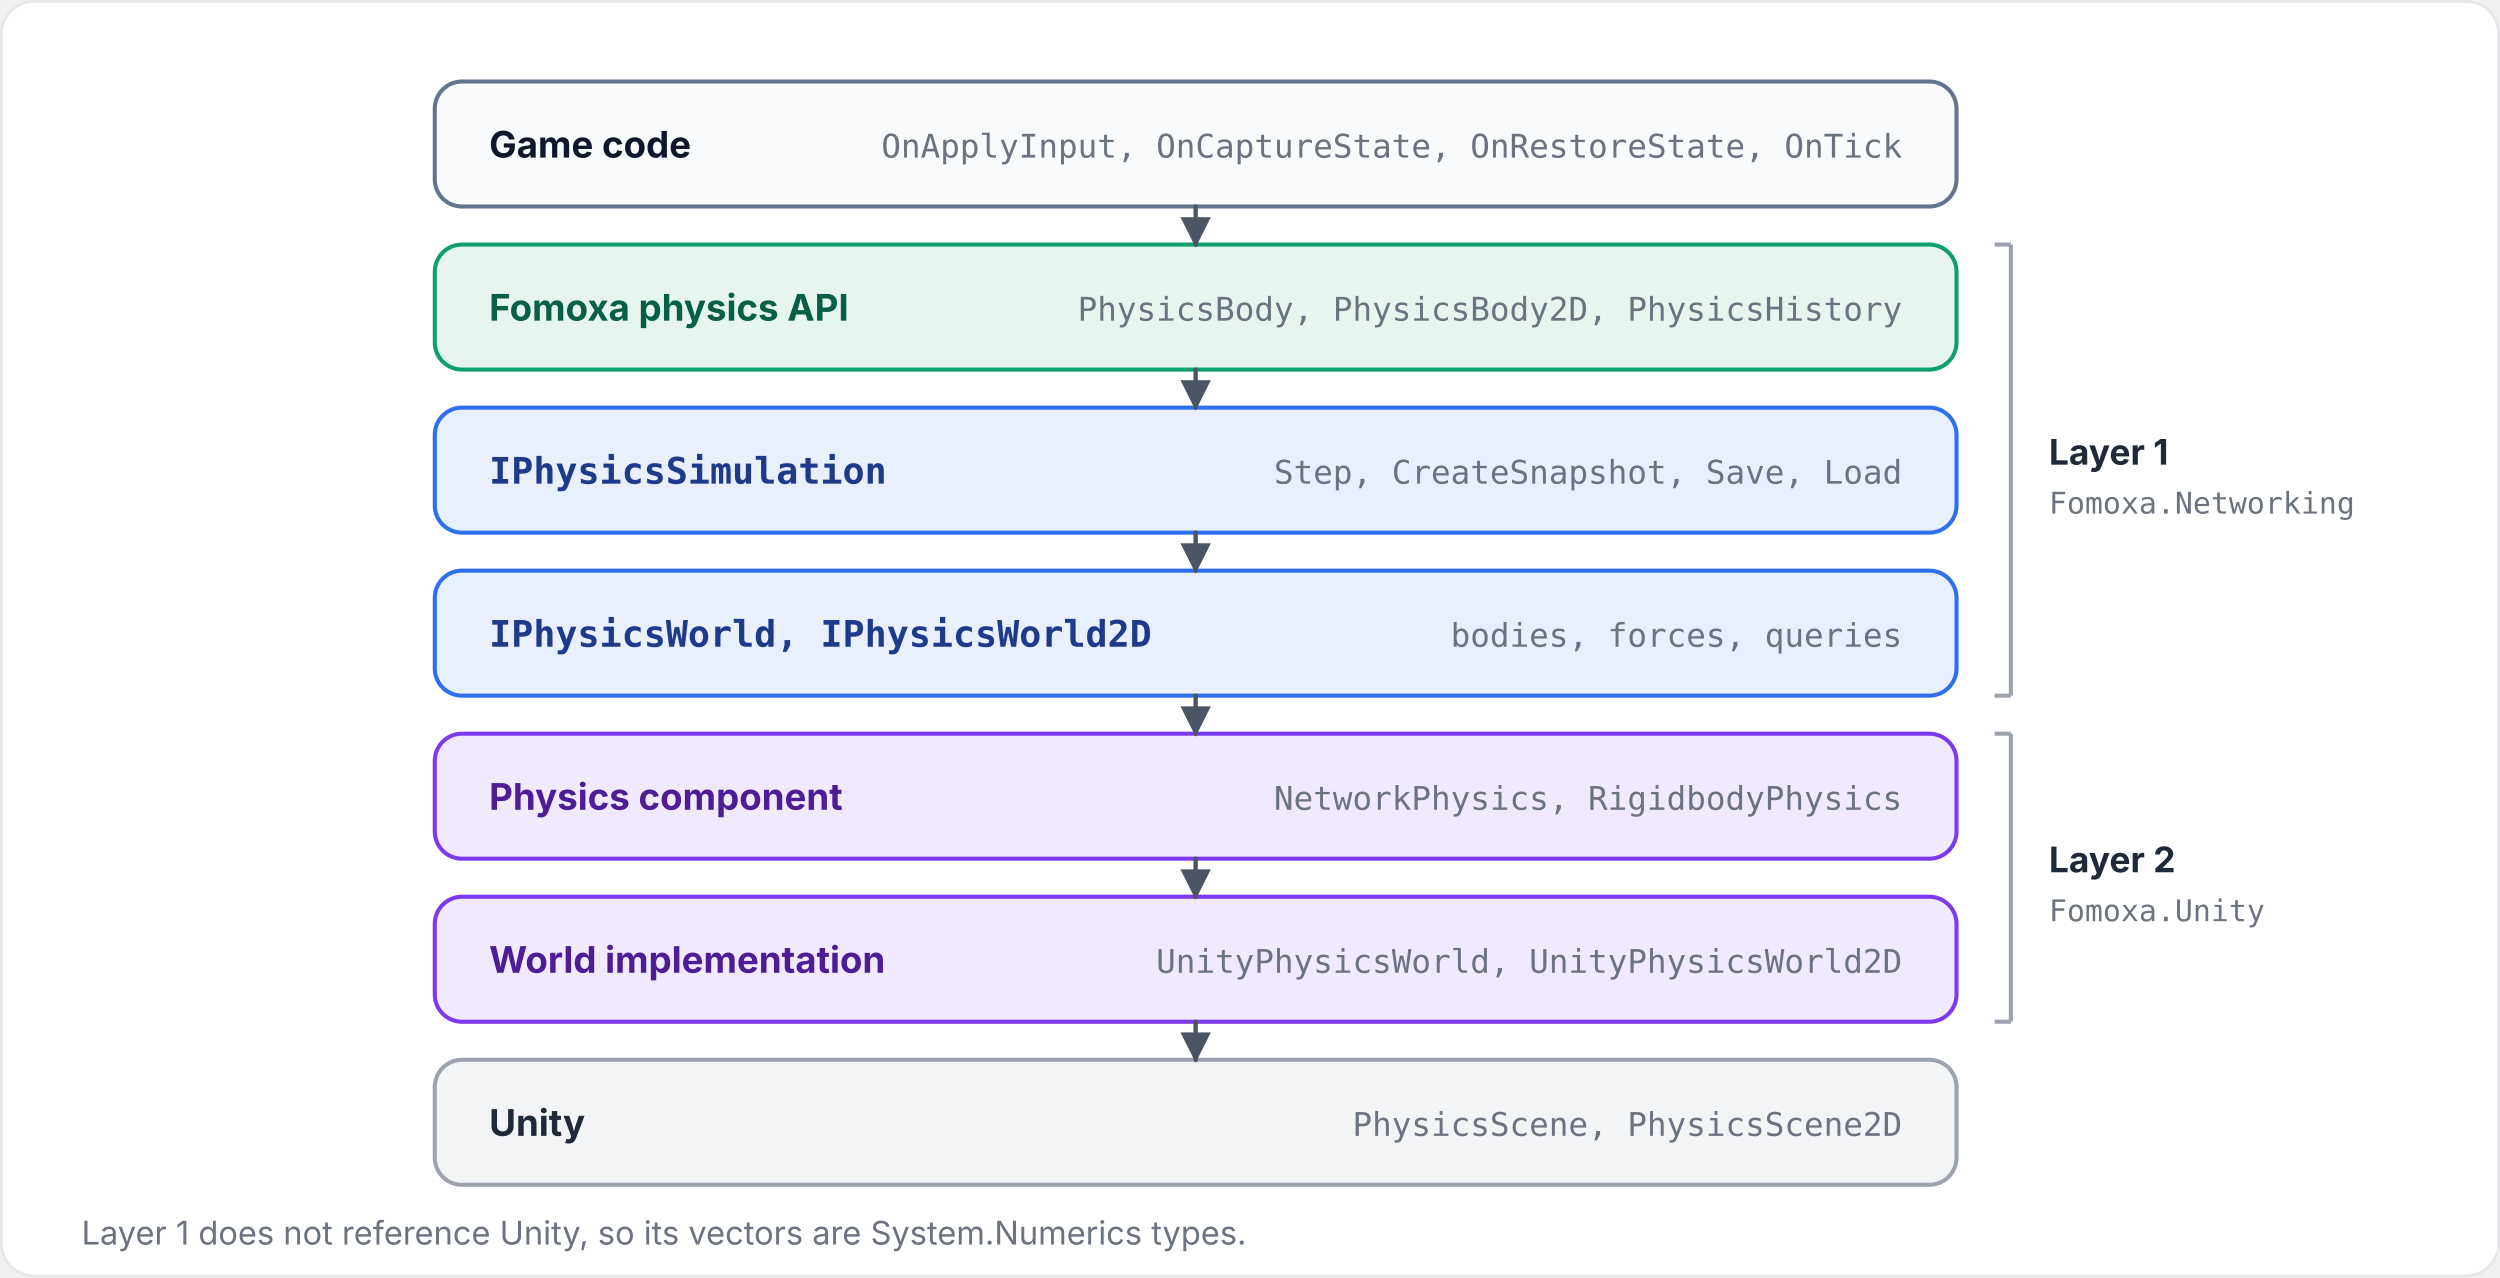
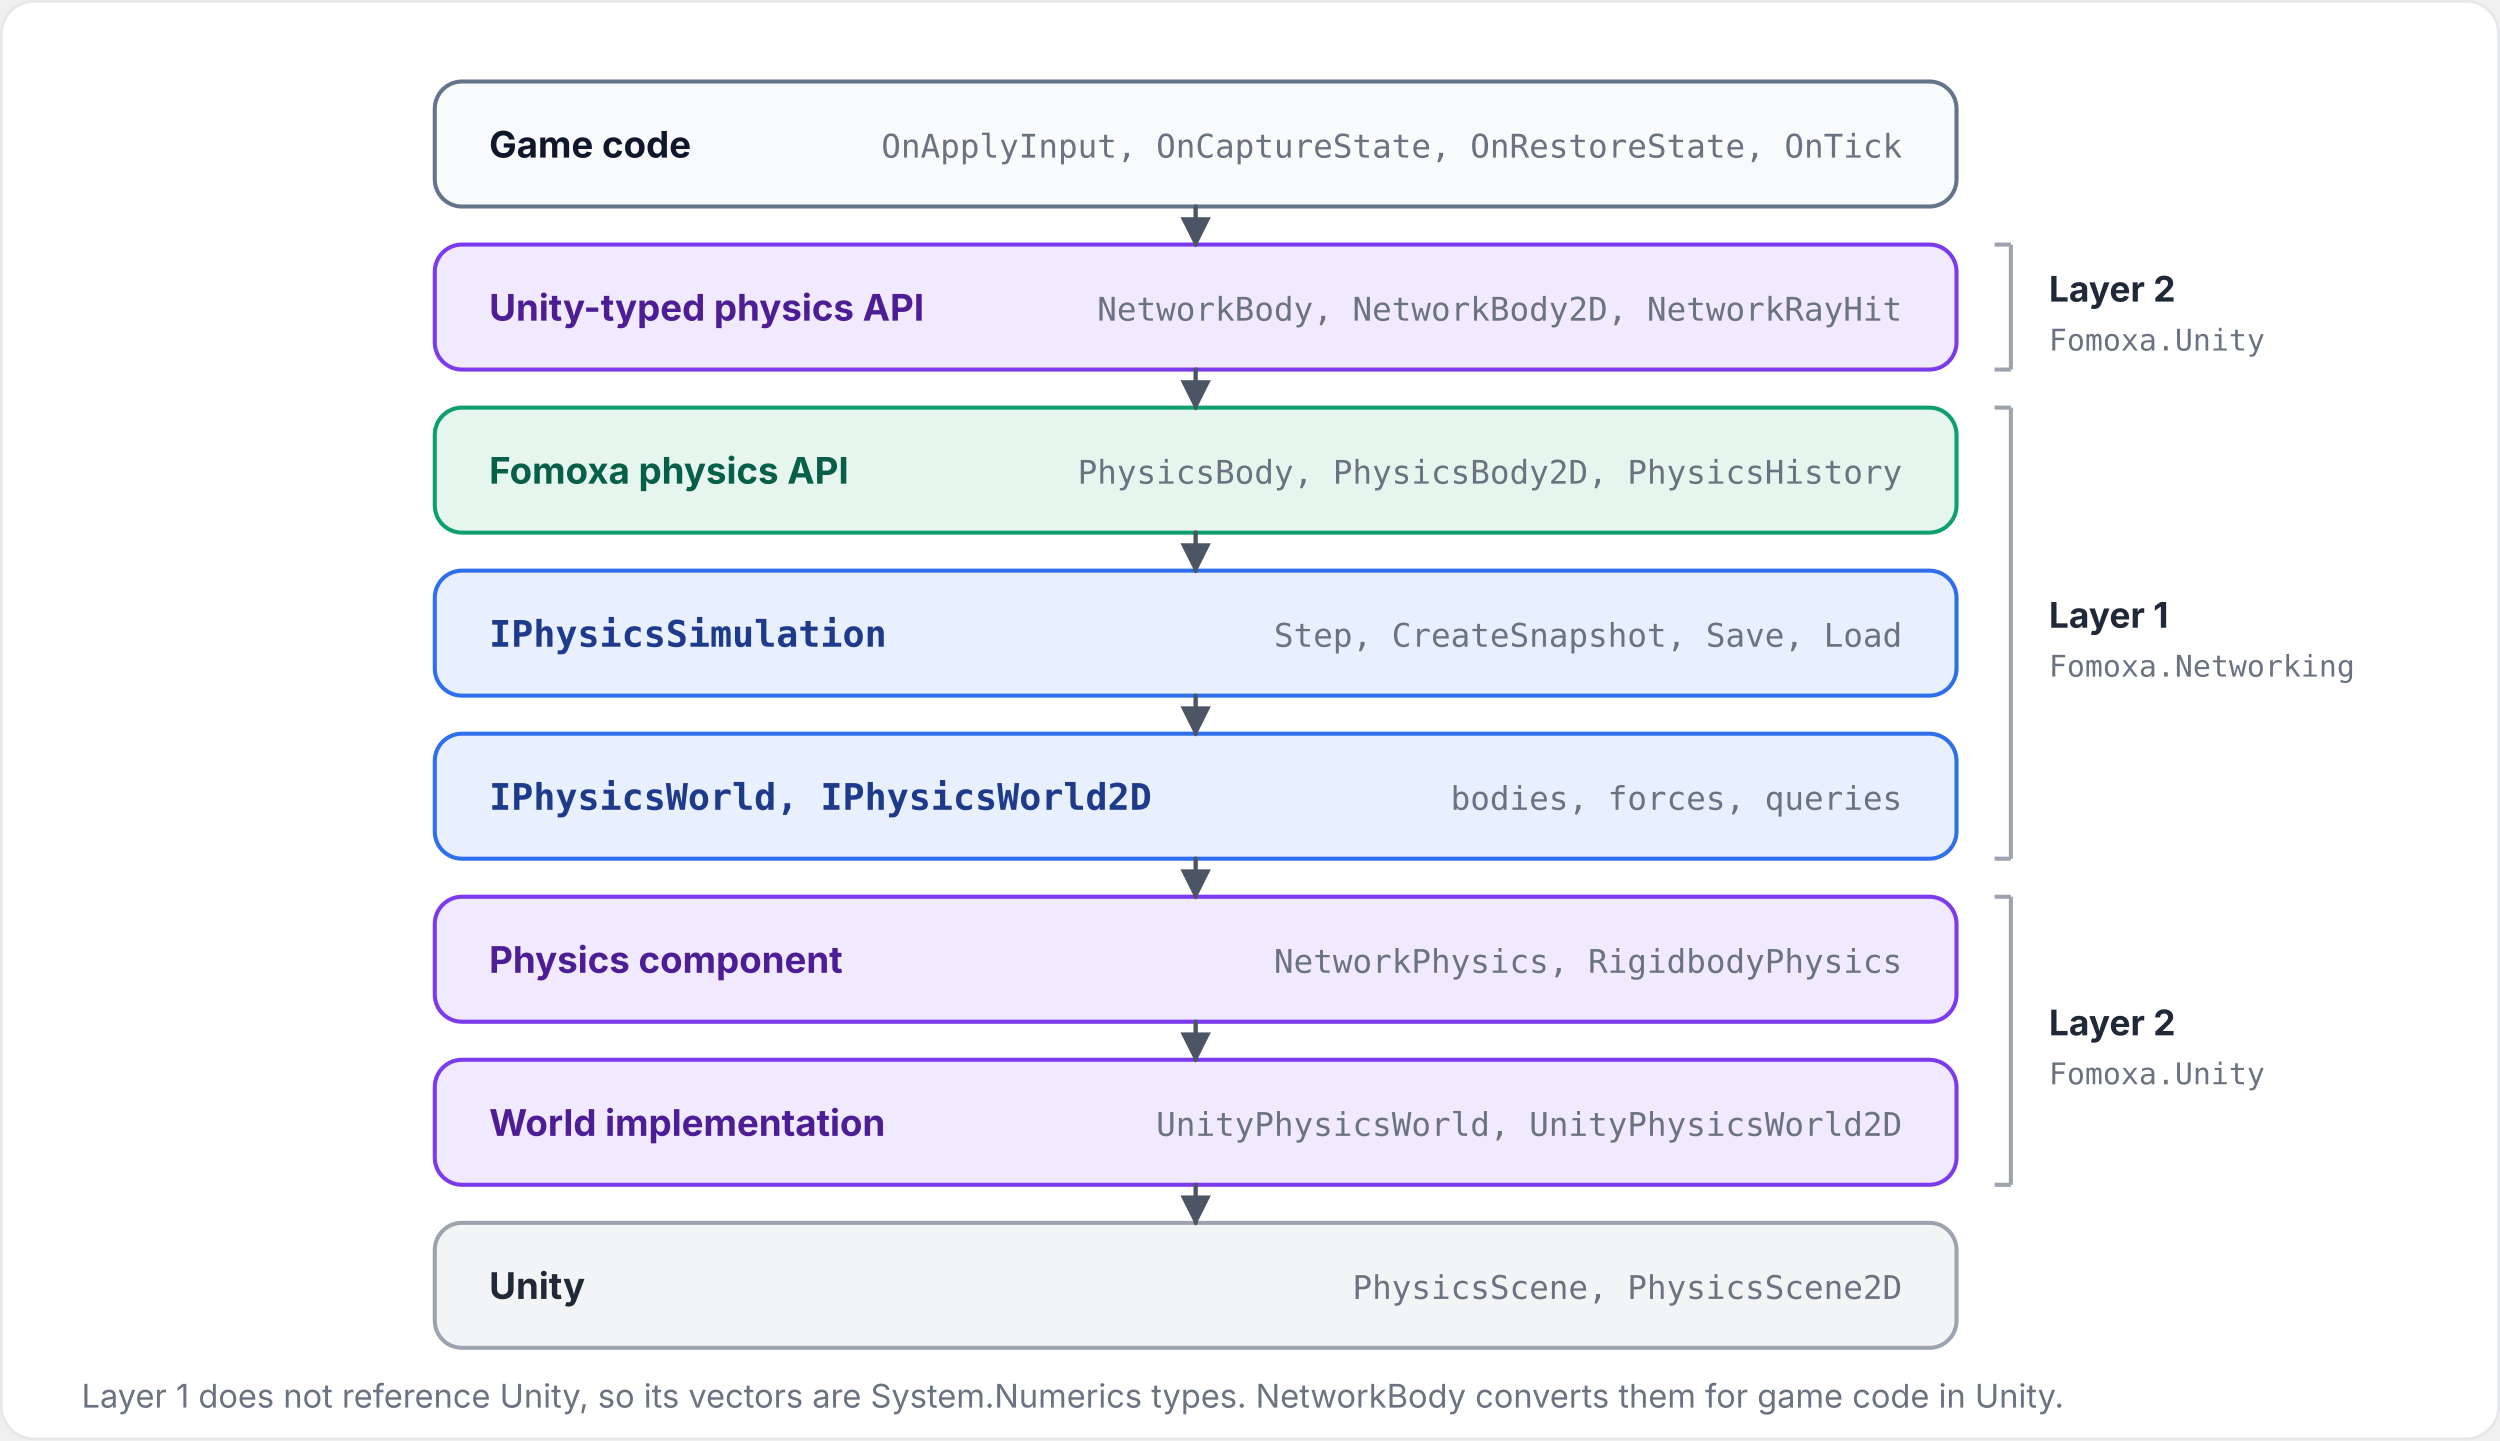
- <svg xmlns="http://www.w3.org/2000/svg" width="920" height="470" viewBox="0 0 920 470" role="img" aria-label="The physics layers, from game code down to Unity">
+ <svg xmlns="http://www.w3.org/2000/svg" width="920" height="530" viewBox="0 0 920 530" role="img" aria-label="The physics layers, from game code down to Unity">
  <defs>
    <marker id="arrow-4B5563" viewBox="0 0 10 10" refX="9" refY="5" markerWidth="7" markerHeight="7" orient="auto-start-reverse">
      <path d="M 0 0 L 10 5 L 0 10 z" fill="#4B5563" />
    </marker>
  </defs>
-   <rect x="0.5" y="0.5" width="919" height="469" rx="12" fill="#FFFFFF" stroke="#E5E7EB" />
+   <rect x="0.5" y="0.5" width="919" height="529" rx="12" fill="#FFFFFF" stroke="#E5E7EB" />
  <rect x="160.0" y="30.0" width="560.0" height="46.0" rx="10" fill="#F8FAFC" stroke="#64748B" stroke-width="1.5" />
  <text x="180.0" y="58.0" font-family="Inter, 'Segoe UI', Roboto, 'Helvetica Neue', Arial, sans-serif" font-size="13.5" font-weight="700" fill="#0F172A" text-anchor="start">Game code</text>
  <text x="700.0" y="58.0" font-family="'JetBrains Mono', 'Cascadia Mono', Consolas, Menlo, monospace" font-size="12" font-weight="500" fill="#6B7280" text-anchor="end">OnApplyInput, OnCaptureState, OnRestoreState, OnTick</text>
-   <rect x="160.0" y="90.0" width="560.0" height="46.0" rx="10" fill="#E6F6EF" stroke="#0E9F6E" stroke-width="1.5" />
-   <text x="180.0" y="118.0" font-family="Inter, 'Segoe UI', Roboto, 'Helvetica Neue', Arial, sans-serif" font-size="13.5" font-weight="700" fill="#065F46" text-anchor="start">Fomoxa physics API</text>
-   <text x="700.0" y="118.0" font-family="'JetBrains Mono', 'Cascadia Mono', Consolas, Menlo, monospace" font-size="12" font-weight="500" fill="#6B7280" text-anchor="end">PhysicsBody, PhysicsBody2D, PhysicsHistory</text>
+   <rect x="160.0" y="90.0" width="560.0" height="46.0" rx="10" fill="#F1EAFE" stroke="#7C3AED" stroke-width="1.5" />
+   <text x="180.0" y="118.0" font-family="Inter, 'Segoe UI', Roboto, 'Helvetica Neue', Arial, sans-serif" font-size="13.5" font-weight="700" fill="#4C1D95" text-anchor="start">Unity-typed physics API</text>
+   <text x="700.0" y="118.0" font-family="'JetBrains Mono', 'Cascadia Mono', Consolas, Menlo, monospace" font-size="12" font-weight="500" fill="#6B7280" text-anchor="end">NetworkBody, NetworkBody2D, NetworkRayHit</text>
  <path d="M 440.0 76.0 L 440.0 90.0" fill="none" stroke="#4B5563" stroke-width="1.6" stroke-linejoin="round" stroke-linecap="round" marker-end="url(#arrow-4B5563)" />
-   <rect x="160.0" y="150.0" width="560.0" height="46.0" rx="10" fill="#E8F0FE" stroke="#2F6FEB" stroke-width="1.5" />
-   <text x="180.0" y="178.0" font-family="'JetBrains Mono', 'Cascadia Mono', Consolas, Menlo, monospace" font-size="13.5" font-weight="700" fill="#1E3A8A" text-anchor="start">IPhysicsSimulation</text>
-   <text x="700.0" y="178.0" font-family="'JetBrains Mono', 'Cascadia Mono', Consolas, Menlo, monospace" font-size="12" font-weight="500" fill="#6B7280" text-anchor="end">Step, CreateSnapshot, Save, Load</text>
+   <rect x="160.0" y="150.0" width="560.0" height="46.0" rx="10" fill="#E6F6EF" stroke="#0E9F6E" stroke-width="1.5" />
+   <text x="180.0" y="178.0" font-family="Inter, 'Segoe UI', Roboto, 'Helvetica Neue', Arial, sans-serif" font-size="13.5" font-weight="700" fill="#065F46" text-anchor="start">Fomoxa physics API</text>
+   <text x="700.0" y="178.0" font-family="'JetBrains Mono', 'Cascadia Mono', Consolas, Menlo, monospace" font-size="12" font-weight="500" fill="#6B7280" text-anchor="end">PhysicsBody, PhysicsBody2D, PhysicsHistory</text>
  <path d="M 440.0 136.0 L 440.0 150.0" fill="none" stroke="#4B5563" stroke-width="1.6" stroke-linejoin="round" stroke-linecap="round" marker-end="url(#arrow-4B5563)" />
  <rect x="160.0" y="210.0" width="560.0" height="46.0" rx="10" fill="#E8F0FE" stroke="#2F6FEB" stroke-width="1.5" />
-   <text x="180.0" y="238.0" font-family="'JetBrains Mono', 'Cascadia Mono', Consolas, Menlo, monospace" font-size="13.5" font-weight="700" fill="#1E3A8A" text-anchor="start">IPhysicsWorld, IPhysicsWorld2D</text>
-   <text x="700.0" y="238.0" font-family="'JetBrains Mono', 'Cascadia Mono', Consolas, Menlo, monospace" font-size="12" font-weight="500" fill="#6B7280" text-anchor="end">bodies, forces, queries</text>
+   <text x="180.0" y="238.0" font-family="'JetBrains Mono', 'Cascadia Mono', Consolas, Menlo, monospace" font-size="13.5" font-weight="700" fill="#1E3A8A" text-anchor="start">IPhysicsSimulation</text>
+   <text x="700.0" y="238.0" font-family="'JetBrains Mono', 'Cascadia Mono', Consolas, Menlo, monospace" font-size="12" font-weight="500" fill="#6B7280" text-anchor="end">Step, CreateSnapshot, Save, Load</text>
  <path d="M 440.0 196.0 L 440.0 210.0" fill="none" stroke="#4B5563" stroke-width="1.6" stroke-linejoin="round" stroke-linecap="round" marker-end="url(#arrow-4B5563)" />
-   <rect x="160.0" y="270.0" width="560.0" height="46.0" rx="10" fill="#F1EAFE" stroke="#7C3AED" stroke-width="1.5" />
-   <text x="180.0" y="298.0" font-family="Inter, 'Segoe UI', Roboto, 'Helvetica Neue', Arial, sans-serif" font-size="13.5" font-weight="700" fill="#4C1D95" text-anchor="start">Physics component</text>
-   <text x="700.0" y="298.0" font-family="'JetBrains Mono', 'Cascadia Mono', Consolas, Menlo, monospace" font-size="12" font-weight="500" fill="#6B7280" text-anchor="end">NetworkPhysics, RigidbodyPhysics</text>
+   <rect x="160.0" y="270.0" width="560.0" height="46.0" rx="10" fill="#E8F0FE" stroke="#2F6FEB" stroke-width="1.5" />
+   <text x="180.0" y="298.0" font-family="'JetBrains Mono', 'Cascadia Mono', Consolas, Menlo, monospace" font-size="13.5" font-weight="700" fill="#1E3A8A" text-anchor="start">IPhysicsWorld, IPhysicsWorld2D</text>
+   <text x="700.0" y="298.0" font-family="'JetBrains Mono', 'Cascadia Mono', Consolas, Menlo, monospace" font-size="12" font-weight="500" fill="#6B7280" text-anchor="end">bodies, forces, queries</text>
  <path d="M 440.0 256.0 L 440.0 270.0" fill="none" stroke="#4B5563" stroke-width="1.6" stroke-linejoin="round" stroke-linecap="round" marker-end="url(#arrow-4B5563)" />
  <rect x="160.0" y="330.0" width="560.0" height="46.0" rx="10" fill="#F1EAFE" stroke="#7C3AED" stroke-width="1.5" />
-   <text x="180.0" y="358.0" font-family="Inter, 'Segoe UI', Roboto, 'Helvetica Neue', Arial, sans-serif" font-size="13.5" font-weight="700" fill="#4C1D95" text-anchor="start">World implementation</text>
-   <text x="700.0" y="358.0" font-family="'JetBrains Mono', 'Cascadia Mono', Consolas, Menlo, monospace" font-size="12" font-weight="500" fill="#6B7280" text-anchor="end">UnityPhysicsWorld, UnityPhysicsWorld2D</text>
+   <text x="180.0" y="358.0" font-family="Inter, 'Segoe UI', Roboto, 'Helvetica Neue', Arial, sans-serif" font-size="13.5" font-weight="700" fill="#4C1D95" text-anchor="start">Physics component</text>
+   <text x="700.0" y="358.0" font-family="'JetBrains Mono', 'Cascadia Mono', Consolas, Menlo, monospace" font-size="12" font-weight="500" fill="#6B7280" text-anchor="end">NetworkPhysics, RigidbodyPhysics</text>
  <path d="M 440.0 316.0 L 440.0 330.0" fill="none" stroke="#4B5563" stroke-width="1.6" stroke-linejoin="round" stroke-linecap="round" marker-end="url(#arrow-4B5563)" />
-   <rect x="160.0" y="390.0" width="560.0" height="46.0" rx="10" fill="#F3F4F6" stroke="#9CA3AF" stroke-width="1.5" />
-   <text x="180.0" y="418.0" font-family="Inter, 'Segoe UI', Roboto, 'Helvetica Neue', Arial, sans-serif" font-size="13.5" font-weight="700" fill="#1F2937" text-anchor="start">Unity</text>
-   <text x="700.0" y="418.0" font-family="'JetBrains Mono', 'Cascadia Mono', Consolas, Menlo, monospace" font-size="12" font-weight="500" fill="#6B7280" text-anchor="end">PhysicsScene, PhysicsScene2D</text>
+   <rect x="160.0" y="390.0" width="560.0" height="46.0" rx="10" fill="#F1EAFE" stroke="#7C3AED" stroke-width="1.5" />
+   <text x="180.0" y="418.0" font-family="Inter, 'Segoe UI', Roboto, 'Helvetica Neue', Arial, sans-serif" font-size="13.5" font-weight="700" fill="#4C1D95" text-anchor="start">World implementation</text>
+   <text x="700.0" y="418.0" font-family="'JetBrains Mono', 'Cascadia Mono', Consolas, Menlo, monospace" font-size="12" font-weight="500" fill="#6B7280" text-anchor="end">UnityPhysicsWorld, UnityPhysicsWorld2D</text>
  <path d="M 440.0 376.0 L 440.0 390.0" fill="none" stroke="#4B5563" stroke-width="1.6" stroke-linejoin="round" stroke-linecap="round" marker-end="url(#arrow-4B5563)" />
-   <line x1="740.0" y1="90.0" x2="740.0" y2="256.0" stroke="#9CA3AF" stroke-width="1.5" />
+   <rect x="160.0" y="450.0" width="560.0" height="46.0" rx="10" fill="#F3F4F6" stroke="#9CA3AF" stroke-width="1.5" />
+   <text x="180.0" y="478.0" font-family="Inter, 'Segoe UI', Roboto, 'Helvetica Neue', Arial, sans-serif" font-size="13.5" font-weight="700" fill="#1F2937" text-anchor="start">Unity</text>
+   <text x="700.0" y="478.0" font-family="'JetBrains Mono', 'Cascadia Mono', Consolas, Menlo, monospace" font-size="12" font-weight="500" fill="#6B7280" text-anchor="end">PhysicsScene, PhysicsScene2D</text>
+   <path d="M 440.0 436.0 L 440.0 450.0" fill="none" stroke="#4B5563" stroke-width="1.6" stroke-linejoin="round" stroke-linecap="round" marker-end="url(#arrow-4B5563)" />
+   <line x1="740.0" y1="90.0" x2="740.0" y2="136.0" stroke="#9CA3AF" stroke-width="1.5" />
  <line x1="734.0" y1="90.0" x2="740.0" y2="90.0" stroke="#9CA3AF" stroke-width="1.5" />
-   <line x1="734.0" y1="256.0" x2="740.0" y2="256.0" stroke="#9CA3AF" stroke-width="1.5" />
-   <text x="754.0" y="171.0" font-family="Inter, 'Segoe UI', Roboto, 'Helvetica Neue', Arial, sans-serif" font-size="13" font-weight="700" fill="#1F2937" text-anchor="start">Layer 1</text>
-   <text x="754.0" y="189.0" font-family="'JetBrains Mono', 'Cascadia Mono', Consolas, Menlo, monospace" font-size="11" font-weight="500" fill="#6B7280" text-anchor="start">Fomoxa.Networking</text>
-   <line x1="740.0" y1="270.0" x2="740.0" y2="376.0" stroke="#9CA3AF" stroke-width="1.5" />
-   <line x1="734.0" y1="270.0" x2="740.0" y2="270.0" stroke="#9CA3AF" stroke-width="1.5" />
-   <line x1="734.0" y1="376.0" x2="740.0" y2="376.0" stroke="#9CA3AF" stroke-width="1.5" />
-   <text x="754.0" y="321.0" font-family="Inter, 'Segoe UI', Roboto, 'Helvetica Neue', Arial, sans-serif" font-size="13" font-weight="700" fill="#1F2937" text-anchor="start">Layer 2</text>
-   <text x="754.0" y="339.0" font-family="'JetBrains Mono', 'Cascadia Mono', Consolas, Menlo, monospace" font-size="11" font-weight="500" fill="#6B7280" text-anchor="start">Fomoxa.Unity</text>
-   <text x="30.0" y="458.0" font-family="Inter, 'Segoe UI', Roboto, 'Helvetica Neue', Arial, sans-serif" font-size="12" font-weight="400" fill="#6B7280" text-anchor="start">Layer 1 does not reference Unity, so its vectors are System.Numerics types.</text>
+   <line x1="734.0" y1="136.0" x2="740.0" y2="136.0" stroke="#9CA3AF" stroke-width="1.5" />
+   <text x="754.0" y="111.0" font-family="Inter, 'Segoe UI', Roboto, 'Helvetica Neue', Arial, sans-serif" font-size="13" font-weight="700" fill="#1F2937" text-anchor="start">Layer 2</text>
+   <text x="754.0" y="129.0" font-family="'JetBrains Mono', 'Cascadia Mono', Consolas, Menlo, monospace" font-size="11" font-weight="500" fill="#6B7280" text-anchor="start">Fomoxa.Unity</text>
+   <line x1="740.0" y1="150.0" x2="740.0" y2="316.0" stroke="#9CA3AF" stroke-width="1.5" />
+   <line x1="734.0" y1="150.0" x2="740.0" y2="150.0" stroke="#9CA3AF" stroke-width="1.5" />
+   <line x1="734.0" y1="316.0" x2="740.0" y2="316.0" stroke="#9CA3AF" stroke-width="1.5" />
+   <text x="754.0" y="231.0" font-family="Inter, 'Segoe UI', Roboto, 'Helvetica Neue', Arial, sans-serif" font-size="13" font-weight="700" fill="#1F2937" text-anchor="start">Layer 1</text>
+   <text x="754.0" y="249.0" font-family="'JetBrains Mono', 'Cascadia Mono', Consolas, Menlo, monospace" font-size="11" font-weight="500" fill="#6B7280" text-anchor="start">Fomoxa.Networking</text>
+   <line x1="740.0" y1="330.0" x2="740.0" y2="436.0" stroke="#9CA3AF" stroke-width="1.5" />
+   <line x1="734.0" y1="330.0" x2="740.0" y2="330.0" stroke="#9CA3AF" stroke-width="1.5" />
+   <line x1="734.0" y1="436.0" x2="740.0" y2="436.0" stroke="#9CA3AF" stroke-width="1.5" />
+   <text x="754.0" y="381.0" font-family="Inter, 'Segoe UI', Roboto, 'Helvetica Neue', Arial, sans-serif" font-size="13" font-weight="700" fill="#1F2937" text-anchor="start">Layer 2</text>
+   <text x="754.0" y="399.0" font-family="'JetBrains Mono', 'Cascadia Mono', Consolas, Menlo, monospace" font-size="11" font-weight="500" fill="#6B7280" text-anchor="start">Fomoxa.Unity</text>
+   <text x="30.0" y="518.0" font-family="Inter, 'Segoe UI', Roboto, 'Helvetica Neue', Arial, sans-serif" font-size="12" font-weight="400" fill="#6B7280" text-anchor="start">Layer 1 does not reference Unity, so its vectors are System.Numerics types. NetworkBody converts them for game code in Unity.</text>
</svg>
